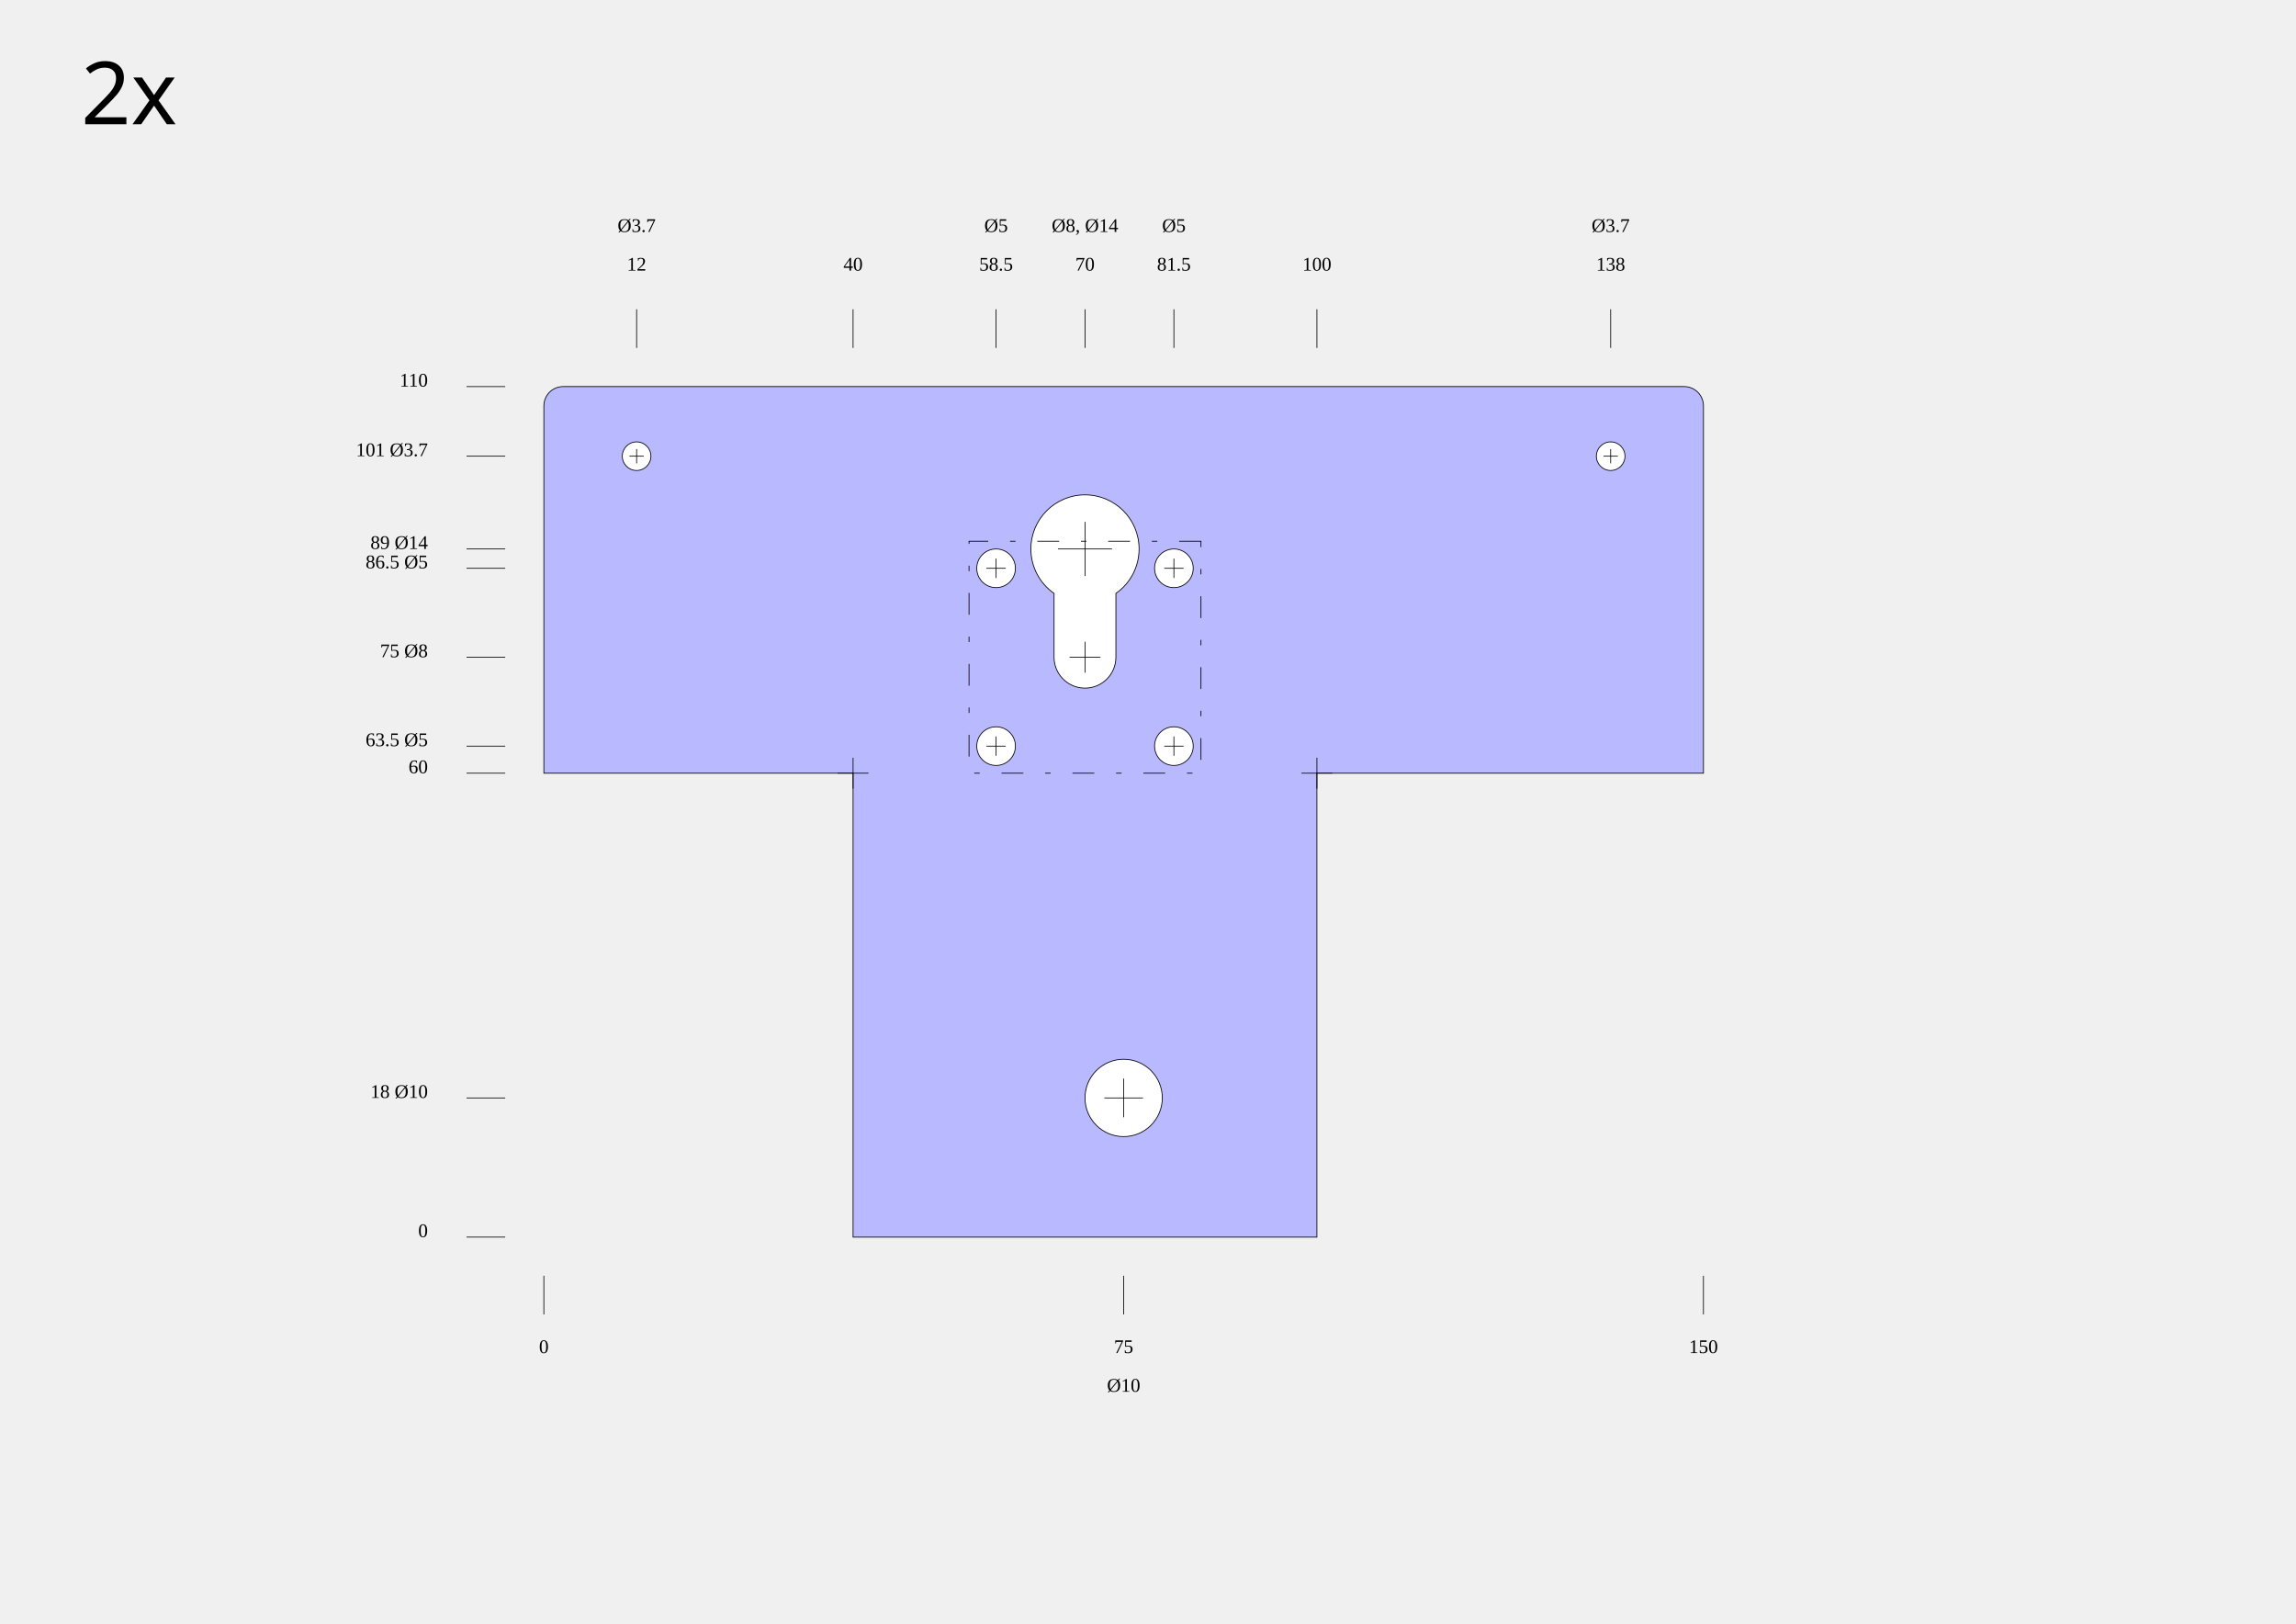
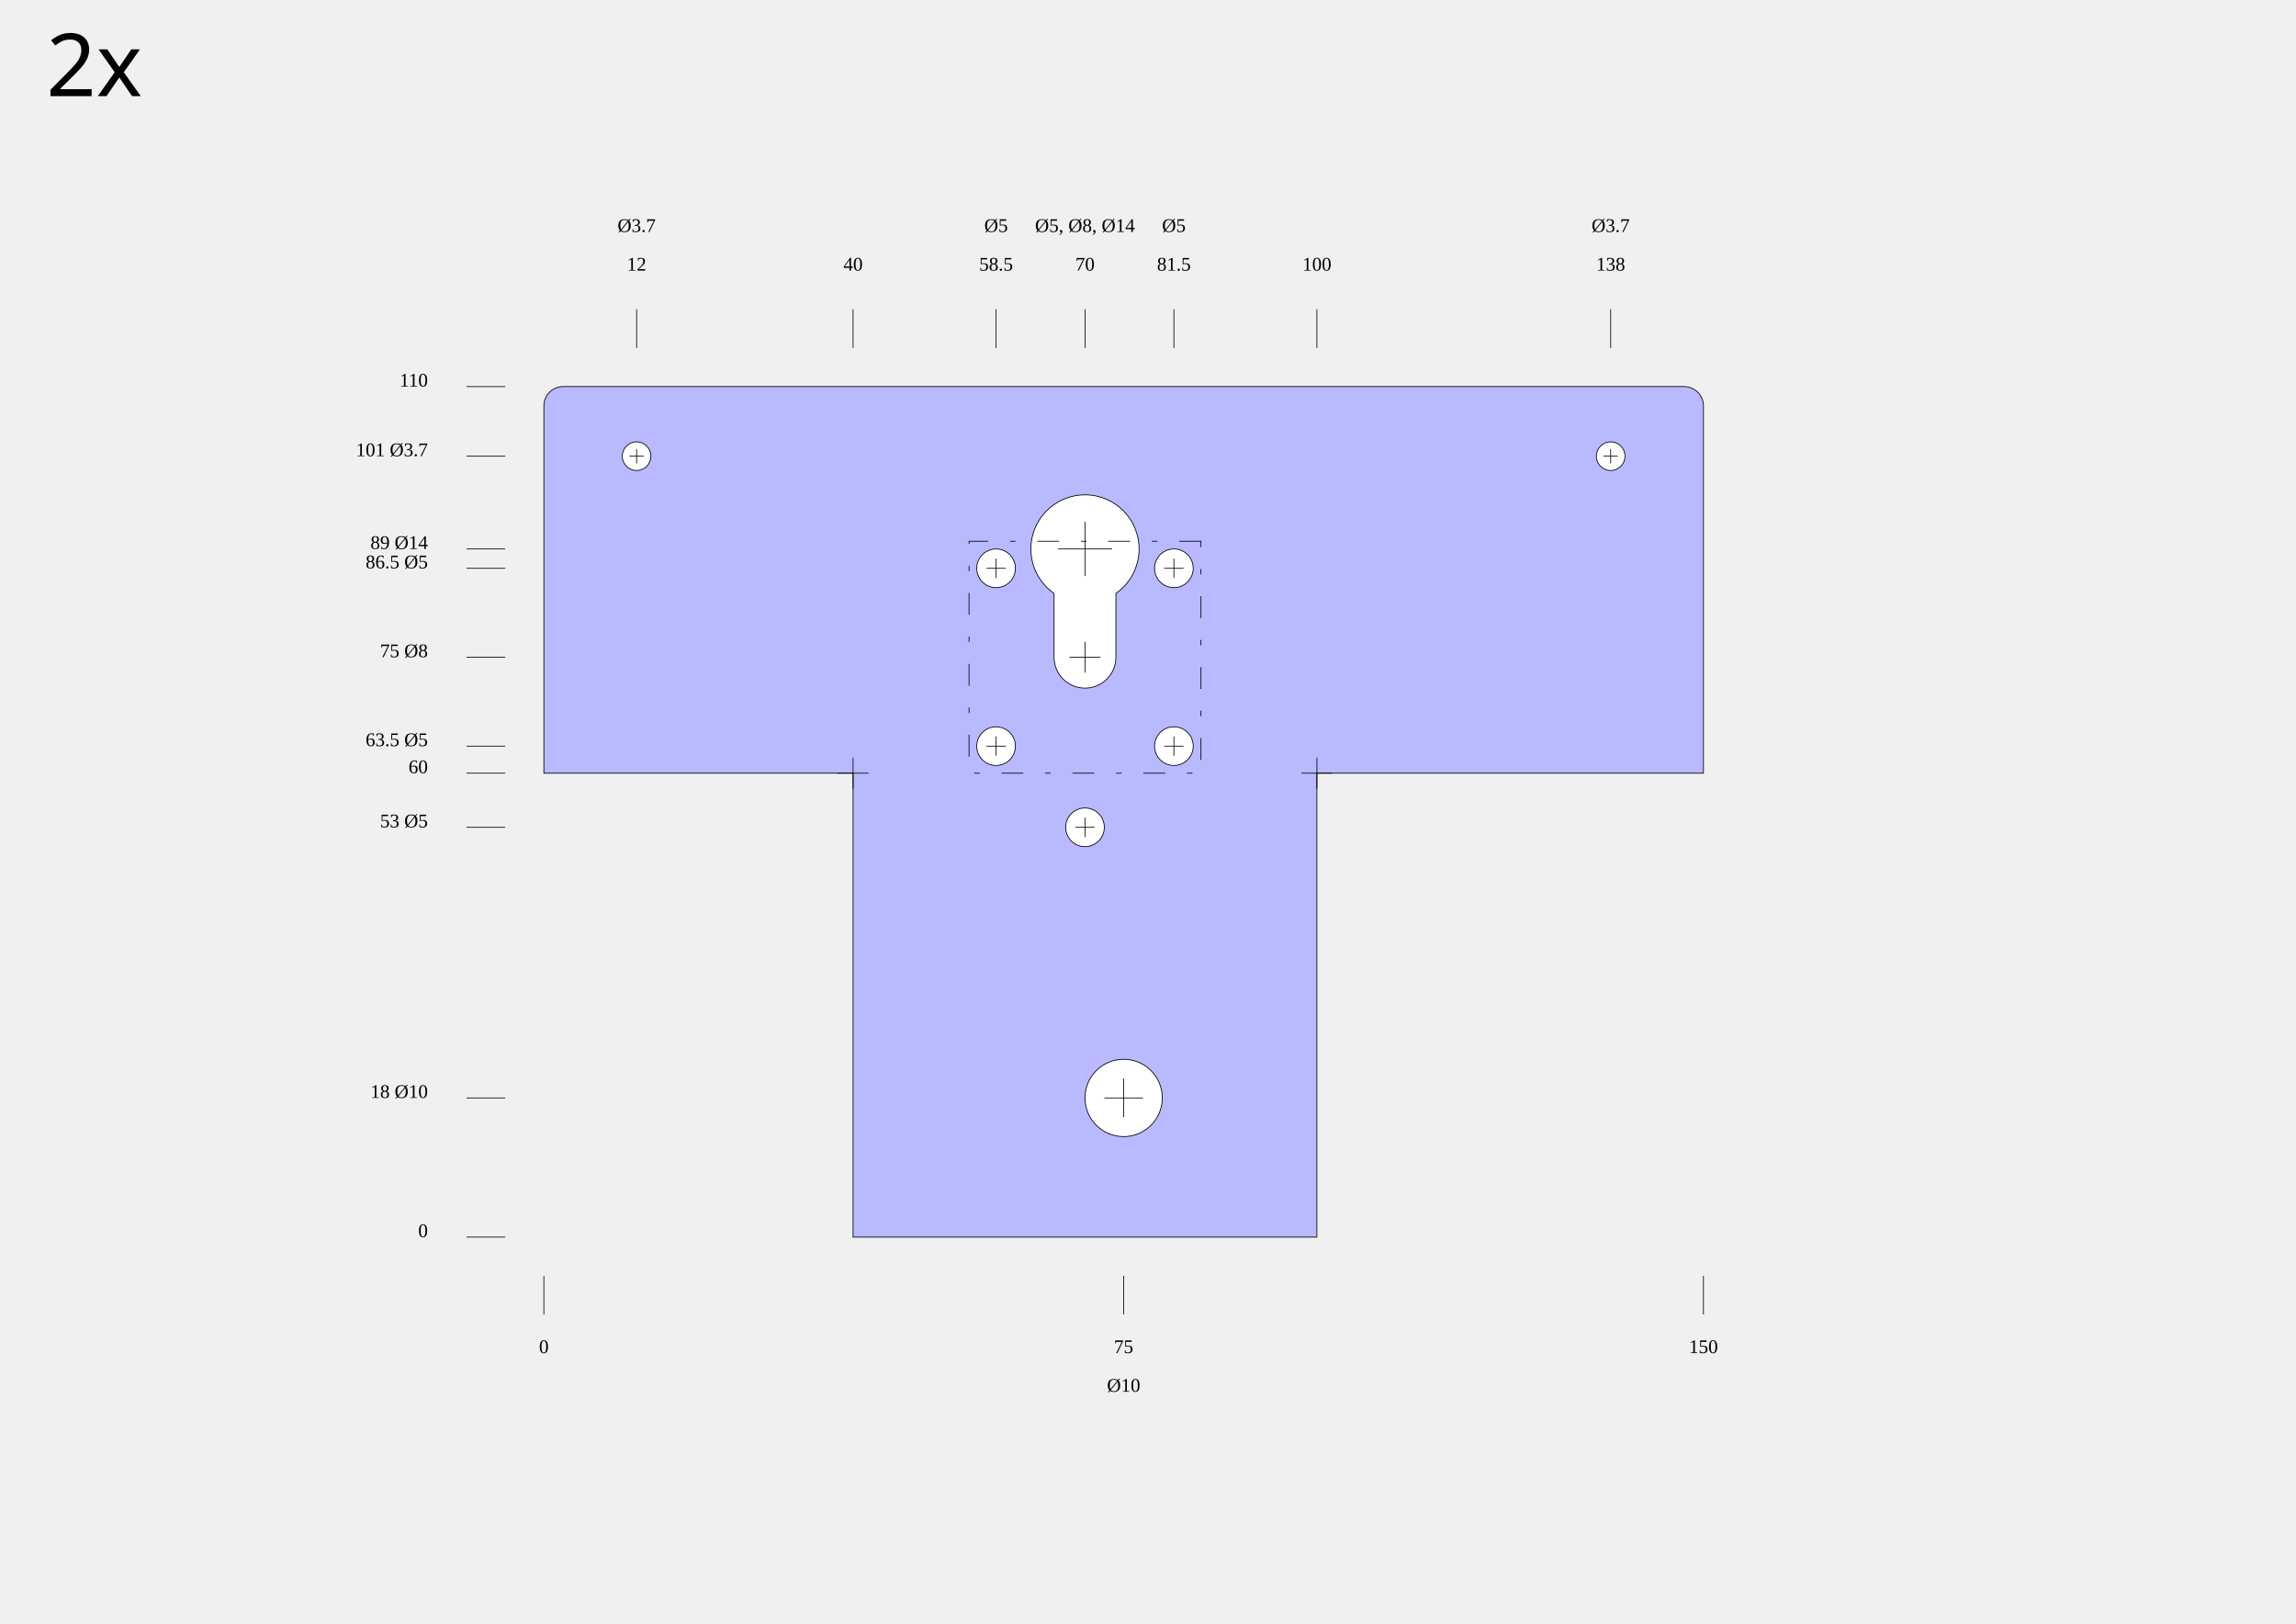
<svg xmlns="http://www.w3.org/2000/svg" width="1052.362" height="744.094" id="svg2" version="1.1">
  <defs id="defs4" />
-   <g id="layer1" style="display:inline">
-     <path style="fill:#b9b9ff;fill-opacity:1;fill-rule:evenodd;stroke:#000000;stroke-width:0.354;stroke-linecap:butt;stroke-linejoin:miter;stroke-miterlimit:4;stroke-opacity:1;stroke-dasharray:none" d="m 258.125,177.156 c -4.907,0 -8.844,3.968 -8.844,8.875 l 0,168.312 141.719,0 0,212.594 212.594,0 0,-212.594 177.188,0 0,-168.312 c 0,-4.907 -3.968,-8.875 -8.875,-8.875 l -513.781,0 z" id="platerect" />
+   <g id="layer1">
+     <path style="fill:#b9b9ff;fill-opacity:1;fill-rule:evenodd;stroke:#000000;stroke-width:0.354;stroke-linecap:butt;stroke-linejoin:miter;stroke-miterlimit:4;stroke-opacity:1;stroke-dasharray:none" d="M 258.125 177.156 C 253.218 177.156 249.281 181.124 249.281 186.031 L 249.281 354.344 L 391 354.344 L 391 566.938 L 603.594 566.938 L 603.594 354.344 L 780.781 354.344 L 780.781 186.031 C 780.781 181.124 776.814 177.156 771.906 177.156 L 258.125 177.156 z " id="platerect" />
  </g>
-   <g id="layer2" style="display:inline">
-     <circle cx="291.791" cy="209.055" r="6.555" style="fill:#ffffff;fill-opacity:1;stroke:#000000;stroke-width:0.354" id="circle9" />
-     <circle cx="738.248" cy="209.055" r="6.555" style="fill:#ffffff;fill-opacity:1;stroke:#000000;stroke-width:0.354" id="circle11" />
-     <circle cx="515.02" cy="503.15" r="17.717" style="fill:#ffffff;fill-opacity:1;stroke:#000000;stroke-width:0.354" id="circle13" />
-     <circle cx="538.051" cy="260.433" r="8.858" style="fill:#ffffff;fill-opacity:1;stroke:#000000;stroke-width:0.354" id="circle15" />
-     <circle cx="456.555" cy="260.433" r="8.858" style="fill:#ffffff;fill-opacity:1;stroke:#000000;stroke-width:0.354" id="circle17" />
-     <circle cx="538.051" cy="341.929" r="8.858" style="fill:#ffffff;fill-opacity:1;stroke:#000000;stroke-width:0.354" id="circle19" />
-     <circle cx="456.555" cy="341.929" r="8.858" style="fill:#ffffff;fill-opacity:1;stroke:#000000;stroke-width:0.354" id="circle21" />
-     <path style="fill:#ffffff;fill-opacity:1;stroke:#000000;stroke-width:0.354" d="m 497.312,226.781 c -13.698,0 -24.812,11.083 -24.812,24.781 0,8.426 4.202,15.892 10.625,20.375 l 0,29.25 c 0,7.828 6.36,14.156 14.188,14.156 7.828,0 14.156,-6.329 14.156,-14.156 l 0,-29.25 c 6.426,-4.482 10.625,-11.946 10.625,-20.375 0,-13.698 -11.083,-24.781 -24.781,-24.781 z" id="circle23" />
+   <g id="layer2">
+     <circle cx="291.791" cy="209.055" r="6.555" style="fill:#ffffff;fill-opacity:1;stroke:#000000;stroke-width:0.354;" id="circle3348" />
+     <circle cx="738.248" cy="209.055" r="6.555" style="fill:#ffffff;fill-opacity:1;stroke:#000000;stroke-width:0.354;" id="circle3350" />
+     <circle cx="515.02" cy="503.15" r="17.717" style="fill:#ffffff;fill-opacity:1;stroke:#000000;stroke-width:0.354;" id="circle3352" />
+     <circle cx="497.303" cy="379.134" r="8.858" style="fill:#ffffff;fill-opacity:1;stroke:#000000;stroke-width:0.354;" id="circle3354" />
+     <circle cx="538.051" cy="260.433" r="8.858" style="fill:#ffffff;fill-opacity:1;stroke:#000000;stroke-width:0.354;" id="circle3356" />
+     <circle cx="456.555" cy="260.433" r="8.858" style="fill:#ffffff;fill-opacity:1;stroke:#000000;stroke-width:0.354;" id="circle3358" />
+     <circle cx="538.051" cy="341.929" r="8.858" style="fill:#ffffff;fill-opacity:1;stroke:#000000;stroke-width:0.354;" id="circle3360" />
+     <circle cx="456.555" cy="341.929" r="8.858" style="fill:#ffffff;fill-opacity:1;stroke:#000000;stroke-width:0.354;" id="circle3362" />
+     <path style="fill:#ffffff;fill-opacity:1;stroke:#000000;stroke-width:0.354;" d="M 497.312 226.781 C 483.614 226.781 472.5 237.864 472.5 251.562 C 472.5 259.989 476.702 267.455 483.125 271.938 L 483.125 301.188 C 483.125 309.015 489.485 315.344 497.312 315.344 C 505.14 315.344 511.469 309.015 511.469 301.188 L 511.469 271.938 C 517.895 267.455 522.094 259.991 522.094 251.562 C 522.094 237.864 511.011 226.781 497.312 226.781 z " id="circle3364" />
  </g>
-   <g id="layer3" style="display:inline">
-     <line x1="288.514" y1="209.055" x2="295.069" y2="209.055" style="stroke:#000000;stroke-width:0.345" id="line28" />
-     <line x1="291.791" y1="205.778" x2="291.791" y2="212.333" style="stroke:#000000;stroke-width:0.345" id="line30" />
-     <line x1="734.97" y1="209.055" x2="741.526" y2="209.055" style="stroke:#000000;stroke-width:0.345" id="line32" />
-     <line x1="738.248" y1="205.778" x2="738.248" y2="212.333" style="stroke:#000000;stroke-width:0.345" id="line34" />
-     <line x1="506.161" y1="503.15" x2="523.878" y2="503.15" style="stroke:#000000;stroke-width:0.345" id="line36" />
-     <line x1="515.02" y1="494.291" x2="515.02" y2="512.008" style="stroke:#000000;stroke-width:0.345" id="line38" />
-     <line x1="533.622" y1="260.433" x2="542.48" y2="260.433" style="stroke:#000000;stroke-width:0.345" id="line40" />
-     <line x1="538.051" y1="256.004" x2="538.051" y2="264.862" style="stroke:#000000;stroke-width:0.345" id="line42" />
-     <line x1="452.126" y1="260.433" x2="460.984" y2="260.433" style="stroke:#000000;stroke-width:0.345" id="line44" />
-     <line x1="456.555" y1="256.004" x2="456.555" y2="264.862" style="stroke:#000000;stroke-width:0.345" id="line46" />
-     <line x1="533.622" y1="341.929" x2="542.48" y2="341.929" style="stroke:#000000;stroke-width:0.345" id="line48" />
-     <line x1="538.051" y1="337.5" x2="538.051" y2="346.358" style="stroke:#000000;stroke-width:0.345" id="line50" />
-     <line x1="452.126" y1="341.929" x2="460.984" y2="341.929" style="stroke:#000000;stroke-width:0.345" id="line52" />
-     <line x1="456.555" y1="337.5" x2="456.555" y2="346.358" style="stroke:#000000;stroke-width:0.345" id="line54" />
-     <line x1="490.217" y1="301.181" x2="504.39" y2="301.181" style="stroke:#000000;stroke-width:0.345" id="line56" />
-     <line x1="497.303" y1="294.094" x2="497.303" y2="308.268" style="stroke:#000000;stroke-width:0.345" id="line58" />
-     <line x1="484.902" y1="251.575" x2="509.705" y2="251.575" style="stroke:#000000;stroke-width:0.345" id="line60" />
-     <line x1="497.303" y1="239.173" x2="497.303" y2="263.976" style="stroke:#000000;stroke-width:0.345" id="line62" />
-     <line x1="383.917" y1="354.331" x2="398.091" y2="354.331" style="stroke:#000000;stroke-width:0.345" id="line64" />
-     <line x1="391.004" y1="347.244" x2="391.004" y2="361.417" style="stroke:#000000;stroke-width:0.345" id="line66" />
-     <line x1="596.516" y1="354.331" x2="610.689" y2="354.331" style="stroke:#000000;stroke-width:0.345" id="line68" />
-     <line x1="603.602" y1="347.244" x2="603.602" y2="361.417" style="stroke:#000000;stroke-width:0.345" id="line70" />
+   <g id="layer3">
+     <line x1="288.514" y1="209.055" x2="295.069" y2="209.055" style="stroke:rgb(0,0,0);stroke-width:0.345" id="line3369" />
+     <line x1="291.791" y1="205.778" x2="291.791" y2="212.333" style="stroke:rgb(0,0,0);stroke-width:0.345" id="line3371" />
+     <line x1="734.97" y1="209.055" x2="741.526" y2="209.055" style="stroke:rgb(0,0,0);stroke-width:0.345" id="line3373" />
+     <line x1="738.248" y1="205.778" x2="738.248" y2="212.333" style="stroke:rgb(0,0,0);stroke-width:0.345" id="line3375" />
+     <line x1="506.161" y1="503.15" x2="523.878" y2="503.15" style="stroke:rgb(0,0,0);stroke-width:0.345" id="line3377" />
+     <line x1="515.02" y1="494.291" x2="515.02" y2="512.008" style="stroke:rgb(0,0,0);stroke-width:0.345" id="line3379" />
+     <line x1="492.874" y1="379.134" x2="501.732" y2="379.134" style="stroke:rgb(0,0,0);stroke-width:0.345" id="line3381" />
+     <line x1="497.303" y1="374.705" x2="497.303" y2="383.563" style="stroke:rgb(0,0,0);stroke-width:0.345" id="line3383" />
+     <line x1="533.622" y1="260.433" x2="542.48" y2="260.433" style="stroke:rgb(0,0,0);stroke-width:0.345" id="line3385" />
+     <line x1="538.051" y1="256.004" x2="538.051" y2="264.862" style="stroke:rgb(0,0,0);stroke-width:0.345" id="line3387" />
+     <line x1="452.126" y1="260.433" x2="460.984" y2="260.433" style="stroke:rgb(0,0,0);stroke-width:0.345" id="line3389" />
+     <line x1="456.555" y1="256.004" x2="456.555" y2="264.862" style="stroke:rgb(0,0,0);stroke-width:0.345" id="line3391" />
+     <line x1="533.622" y1="341.929" x2="542.48" y2="341.929" style="stroke:rgb(0,0,0);stroke-width:0.345" id="line3393" />
+     <line x1="538.051" y1="337.5" x2="538.051" y2="346.358" style="stroke:rgb(0,0,0);stroke-width:0.345" id="line3395" />
+     <line x1="452.126" y1="341.929" x2="460.984" y2="341.929" style="stroke:rgb(0,0,0);stroke-width:0.345" id="line3397" />
+     <line x1="456.555" y1="337.5" x2="456.555" y2="346.358" style="stroke:rgb(0,0,0);stroke-width:0.345" id="line3399" />
+     <line x1="490.217" y1="301.181" x2="504.39" y2="301.181" style="stroke:rgb(0,0,0);stroke-width:0.345" id="line3401" />
+     <line x1="497.303" y1="294.094" x2="497.303" y2="308.268" style="stroke:rgb(0,0,0);stroke-width:0.345" id="line3403" />
+     <line x1="484.902" y1="251.575" x2="509.705" y2="251.575" style="stroke:rgb(0,0,0);stroke-width:0.345" id="line3405" />
+     <line x1="497.303" y1="239.173" x2="497.303" y2="263.976" style="stroke:rgb(0,0,0);stroke-width:0.345" id="line3407" />
+     <line x1="383.917" y1="354.331" x2="398.091" y2="354.331" style="stroke:rgb(0,0,0);stroke-width:0.345" id="line3409" />
+     <line x1="391.004" y1="347.244" x2="391.004" y2="361.417" style="stroke:rgb(0,0,0);stroke-width:0.345" id="line3411" />
+     <line x1="596.516" y1="354.331" x2="610.689" y2="354.331" style="stroke:rgb(0,0,0);stroke-width:0.345" id="line3413" />
+     <line x1="603.602" y1="347.244" x2="603.602" y2="361.417" style="stroke:rgb(0,0,0);stroke-width:0.345" id="line3415" />
  </g>
-   <g id="layer4" style="display:inline">
-     <line x1="780.768" y1="584.646" x2="780.768" y2="602.362" style="stroke:#000000;stroke-width:0.345" id="line73" />
-     <text x="780.768" y="620.079" font-size="8.858" id="text75" style="font-size:8.858px;text-anchor:middle">150</text>
-     <line x1="738.248" y1="159.449" x2="738.248" y2="141.732" style="stroke:#000000;stroke-width:0.345" id="line77" />
-     <text x="738.248" y="124.016" font-size="8.858" id="text79" style="font-size:8.858px;text-anchor:middle">138</text>
-     <text x="738.248" y="106.299" font-size="8.858" id="text81" style="font-size:8.858px;text-anchor:middle">Ø3.7</text>
-     <line x1="603.602" y1="159.449" x2="603.602" y2="141.732" style="stroke:#000000;stroke-width:0.345" id="line83" />
-     <text x="603.602" y="124.016" font-size="8.858" id="text85" style="font-size:8.858px;text-anchor:middle">100</text>
-     <text x="603.602" y="106.299" font-size="8.858" id="text87" style="font-size:8.858px;text-anchor:middle" />
-     <line x1="538.051" y1="159.449" x2="538.051" y2="141.732" style="stroke:#000000;stroke-width:0.345" id="line89" />
-     <text x="538.051" y="124.016" font-size="8.858" id="text91" style="font-size:8.858px;text-anchor:middle">81.5</text>
-     <text x="538.051" y="106.299" font-size="8.858" id="text93" style="font-size:8.858px;text-anchor:middle">Ø5</text>
-     <line x1="515.02" y1="584.646" x2="515.02" y2="602.362" style="stroke:#000000;stroke-width:0.345" id="line95" />
-     <text x="515.02" y="620.079" font-size="8.858" id="text97" style="font-size:8.858px;text-anchor:middle">75</text>
-     <text x="515.02" y="637.795" font-size="8.858" id="text99" style="font-size:8.858px;text-anchor:middle">Ø10</text>
-     <line x1="497.303" y1="159.449" x2="497.303" y2="141.732" style="stroke:#000000;stroke-width:0.345" id="line101" />
-     <text x="497.303" y="124.016" font-size="8.858" id="text103" style="font-size:8.858px;text-anchor:middle">70</text>
-     <text x="497.303" y="106.299" font-size="8.858" id="text105" style="font-size:8.858px;text-anchor:middle">Ø8, Ø14</text>
-     <line x1="456.555" y1="159.449" x2="456.555" y2="141.732" style="stroke:#000000;stroke-width:0.345" id="line107" />
-     <text x="456.555" y="124.016" font-size="8.858" id="text109" style="font-size:8.858px;text-anchor:middle">58.5</text>
-     <text x="456.555" y="106.299" font-size="8.858" id="text111" style="font-size:8.858px;text-anchor:middle">Ø5</text>
-     <line x1="391.004" y1="159.449" x2="391.004" y2="141.732" style="stroke:#000000;stroke-width:0.345" id="line113" />
-     <text x="391.004" y="124.016" font-size="8.858" id="text115" style="font-size:8.858px;text-anchor:middle">40</text>
-     <text x="391.004" y="106.299" font-size="8.858" id="text117" style="font-size:8.858px;text-anchor:middle" />
-     <line x1="291.791" y1="159.449" x2="291.791" y2="141.732" style="stroke:#000000;stroke-width:0.345" id="line119" />
-     <text x="291.791" y="124.016" font-size="8.858" id="text121" style="font-size:8.858px;text-anchor:middle">12</text>
-     <text x="291.791" y="106.299" font-size="8.858" id="text123" style="font-size:8.858px;text-anchor:middle">Ø3.7</text>
-     <line x1="249.272" y1="584.646" x2="249.272" y2="602.362" style="stroke:#000000;stroke-width:0.345" id="line125" />
-     <text x="249.272" y="620.079" font-size="8.858" id="text127" style="font-size:8.858px;text-anchor:middle">0</text>
-     <line x1="231.555" y1="177.165" x2="213.839" y2="177.165" style="stroke:#000000;stroke-width:0.345" id="line129" />
-     <text x="196.122" y="177.165" font-size="8.858" id="text131" style="font-size:8.858px;text-anchor:end">110</text>
-     <line x1="231.555" y1="209.055" x2="213.839" y2="209.055" style="stroke:#000000;stroke-width:0.345" id="line133" />
-     <text x="196.122" y="209.055" font-size="8.858" id="text135" style="font-size:8.858px;text-anchor:end">101 Ø3.7</text>
-     <line x1="231.555" y1="251.575" x2="213.839" y2="251.575" style="stroke:#000000;stroke-width:0.345" id="line137" />
-     <text x="196.122" y="251.575" font-size="8.858" id="text139" style="font-size:8.858px;text-anchor:end">89 Ø14</text>
-     <line x1="231.555" y1="260.433" x2="213.839" y2="260.433" style="stroke:#000000;stroke-width:0.345" id="line141" />
-     <text x="196.122" y="260.433" font-size="8.858" id="text143" style="font-size:8.858px;text-anchor:end">86.5 Ø5</text>
-     <line x1="231.555" y1="301.181" x2="213.839" y2="301.181" style="stroke:#000000;stroke-width:0.345" id="line145" />
-     <text x="196.122" y="301.181" font-size="8.858" id="text147" style="font-size:8.858px;text-anchor:end">75 Ø8</text>
-     <line x1="231.555" y1="341.929" x2="213.839" y2="341.929" style="stroke:#000000;stroke-width:0.345" id="line149" />
-     <text x="196.122" y="341.929" font-size="8.858" id="text151" style="font-size:8.858px;text-anchor:end">63.5 Ø5</text>
-     <line x1="231.555" y1="354.331" x2="213.839" y2="354.331" style="stroke:#000000;stroke-width:0.345" id="line153" />
-     <text x="196.122" y="354.331" font-size="8.858" id="text155" style="font-size:8.858px;text-anchor:end">60</text>
-     <line x1="231.555" y1="503.15" x2="213.839" y2="503.15" style="stroke:#000000;stroke-width:0.345" id="line157" />
-     <text x="196.122" y="503.15" font-size="8.858" id="text159" style="font-size:8.858px;text-anchor:end">18 Ø10</text>
-     <line x1="231.555" y1="566.929" x2="213.839" y2="566.929" style="stroke:#000000;stroke-width:0.345" id="line161" />
-     <text x="196.122" y="566.929" font-size="8.858" id="text163" style="font-size:8.858px;text-anchor:end">0</text>
+   <g id="layer4">
+     <line x1="780.768" y1="584.646" x2="780.768" y2="602.362" style="stroke:rgb(0,0,0);stroke-width:0.345" id="line3418" />
+     <text x="780.768" y="620.079" font-size="8.858" text-anchor="middle" id="text3420">150</text>
+     <line x1="738.248" y1="159.449" x2="738.248" y2="141.732" style="stroke:rgb(0,0,0);stroke-width:0.345" id="line3422" />
+     <text x="738.248" y="124.016" font-size="8.858" text-anchor="middle" id="text3424">138</text>
+     <text x="738.248" y="106.299" font-size="8.858" text-anchor="middle" id="text3426">Ø3.7</text>
+     <line x1="603.602" y1="159.449" x2="603.602" y2="141.732" style="stroke:rgb(0,0,0);stroke-width:0.345" id="line3428" />
+     <text x="603.602" y="124.016" font-size="8.858" text-anchor="middle" id="text3430">100</text>
+     <text x="603.602" y="106.299" font-size="8.858" text-anchor="middle" id="text3432" />
+     <line x1="538.051" y1="159.449" x2="538.051" y2="141.732" style="stroke:rgb(0,0,0);stroke-width:0.345" id="line3434" />
+     <text x="538.051" y="124.016" font-size="8.858" text-anchor="middle" id="text3436">81.5</text>
+     <text x="538.051" y="106.299" font-size="8.858" text-anchor="middle" id="text3438">Ø5</text>
+     <line x1="515.02" y1="584.646" x2="515.02" y2="602.362" style="stroke:rgb(0,0,0);stroke-width:0.345" id="line3440" />
+     <text x="515.02" y="620.079" font-size="8.858" text-anchor="middle" id="text3442">75</text>
+     <text x="515.02" y="637.795" font-size="8.858" text-anchor="middle" id="text3444">Ø10</text>
+     <line x1="497.303" y1="159.449" x2="497.303" y2="141.732" style="stroke:rgb(0,0,0);stroke-width:0.345" id="line3446" />
+     <text x="497.303" y="124.016" font-size="8.858" text-anchor="middle" id="text3448">70</text>
+     <text x="497.303" y="106.299" font-size="8.858" text-anchor="middle" id="text3450">Ø5, Ø8, Ø14</text>
+     <line x1="456.555" y1="159.449" x2="456.555" y2="141.732" style="stroke:rgb(0,0,0);stroke-width:0.345" id="line3452" />
+     <text x="456.555" y="124.016" font-size="8.858" text-anchor="middle" id="text3454">58.5</text>
+     <text x="456.555" y="106.299" font-size="8.858" text-anchor="middle" id="text3456">Ø5</text>
+     <line x1="391.004" y1="159.449" x2="391.004" y2="141.732" style="stroke:rgb(0,0,0);stroke-width:0.345" id="line3458" />
+     <text x="391.004" y="124.016" font-size="8.858" text-anchor="middle" id="text3460">40</text>
+     <text x="391.004" y="106.299" font-size="8.858" text-anchor="middle" id="text3462" />
+     <line x1="291.791" y1="159.449" x2="291.791" y2="141.732" style="stroke:rgb(0,0,0);stroke-width:0.345" id="line3464" />
+     <text x="291.791" y="124.016" font-size="8.858" text-anchor="middle" id="text3466">12</text>
+     <text x="291.791" y="106.299" font-size="8.858" text-anchor="middle" id="text3468">Ø3.7</text>
+     <line x1="249.272" y1="584.646" x2="249.272" y2="602.362" style="stroke:rgb(0,0,0);stroke-width:0.345" id="line3470" />
+     <text x="249.272" y="620.079" font-size="8.858" text-anchor="middle" id="text3472">0</text>
+     <line x1="231.555" y1="177.165" x2="213.839" y2="177.165" style="stroke:rgb(0,0,0);stroke-width:0.345" id="line3474" />
+     <text x="196.122" y="177.165" font-size="8.858" text-anchor="end" id="text3476">110</text>
+     <line x1="231.555" y1="209.055" x2="213.839" y2="209.055" style="stroke:rgb(0,0,0);stroke-width:0.345" id="line3478" />
+     <text x="196.122" y="209.055" font-size="8.858" text-anchor="end" id="text3480">101 Ø3.7</text>
+     <line x1="231.555" y1="251.575" x2="213.839" y2="251.575" style="stroke:rgb(0,0,0);stroke-width:0.345" id="line3482" />
+     <text x="196.122" y="251.575" font-size="8.858" text-anchor="end" id="text3484">89 Ø14</text>
+     <line x1="231.555" y1="260.433" x2="213.839" y2="260.433" style="stroke:rgb(0,0,0);stroke-width:0.345" id="line3486" />
+     <text x="196.122" y="260.433" font-size="8.858" text-anchor="end" id="text3488">86.5 Ø5</text>
+     <line x1="231.555" y1="301.181" x2="213.839" y2="301.181" style="stroke:rgb(0,0,0);stroke-width:0.345" id="line3490" />
+     <text x="196.122" y="301.181" font-size="8.858" text-anchor="end" id="text3492">75 Ø8</text>
+     <line x1="231.555" y1="341.929" x2="213.839" y2="341.929" style="stroke:rgb(0,0,0);stroke-width:0.345" id="line3494" />
+     <text x="196.122" y="341.929" font-size="8.858" text-anchor="end" id="text3496">63.5 Ø5</text>
+     <line x1="231.555" y1="354.331" x2="213.839" y2="354.331" style="stroke:rgb(0,0,0);stroke-width:0.345" id="line3498" />
+     <text x="196.122" y="354.331" font-size="8.858" text-anchor="end" id="text3500">60 </text>
+     <line x1="231.555" y1="379.134" x2="213.839" y2="379.134" style="stroke:rgb(0,0,0);stroke-width:0.345" id="line3502" />
+     <text x="196.122" y="379.134" font-size="8.858" text-anchor="end" id="text3504">53 Ø5</text>
+     <line x1="231.555" y1="503.15" x2="213.839" y2="503.15" style="stroke:rgb(0,0,0);stroke-width:0.345" id="line3506" />
+     <text x="196.122" y="503.15" font-size="8.858" text-anchor="end" id="text3508">18 Ø10</text>
+     <line x1="231.555" y1="566.929" x2="213.839" y2="566.929" style="stroke:rgb(0,0,0);stroke-width:0.345" id="line3510" />
+     <text x="196.122" y="566.929" font-size="8.858" text-anchor="end" id="text3512">0</text>
  </g>
-   <g id="layer5" style="display:inline">
-     <path d="m 550.453,248.031 -106.299,0 0,106.299 106.299,0 z" style="fill:none;stroke:#000000;stroke-width:0.354;stroke-dasharray:10, 10, 2.5, 10" id="path172" />
-     <text xml:space="preserve" style="font-size:40px;font-style:normal;font-weight:normal;line-height:125%;letter-spacing:0px;word-spacing:0px;fill:#000000;fill-opacity:1;stroke:none;font-family:Sans" x="37.143" y="56.952" id="text3083">
-       <tspan id="tspan3085" x="37.143" y="56.952">2x</tspan>
+   <g id="layer5">
+     <path d="M 550.453,248.031 L 444.154,248.031 L 444.154,354.331 L 550.453,354.331 Z" stroke-dasharray="10,10,2.5,10" style="stroke:#000000;stroke-width:0.354;fill:none" id="path3521" />
+     <text xml:space="preserve" style="font-size:40px;font-style:normal;font-weight:normal;line-height:125%;letter-spacing:0px;word-spacing:0px;fill:#000000;fill-opacity:1;stroke:none;font-family:Sans" x="21.213" y="44.059" id="text3069">
+       <tspan id="tspan3071" x="21.213" y="44.059">2x</tspan>
    </text>
  </g>
</svg>
